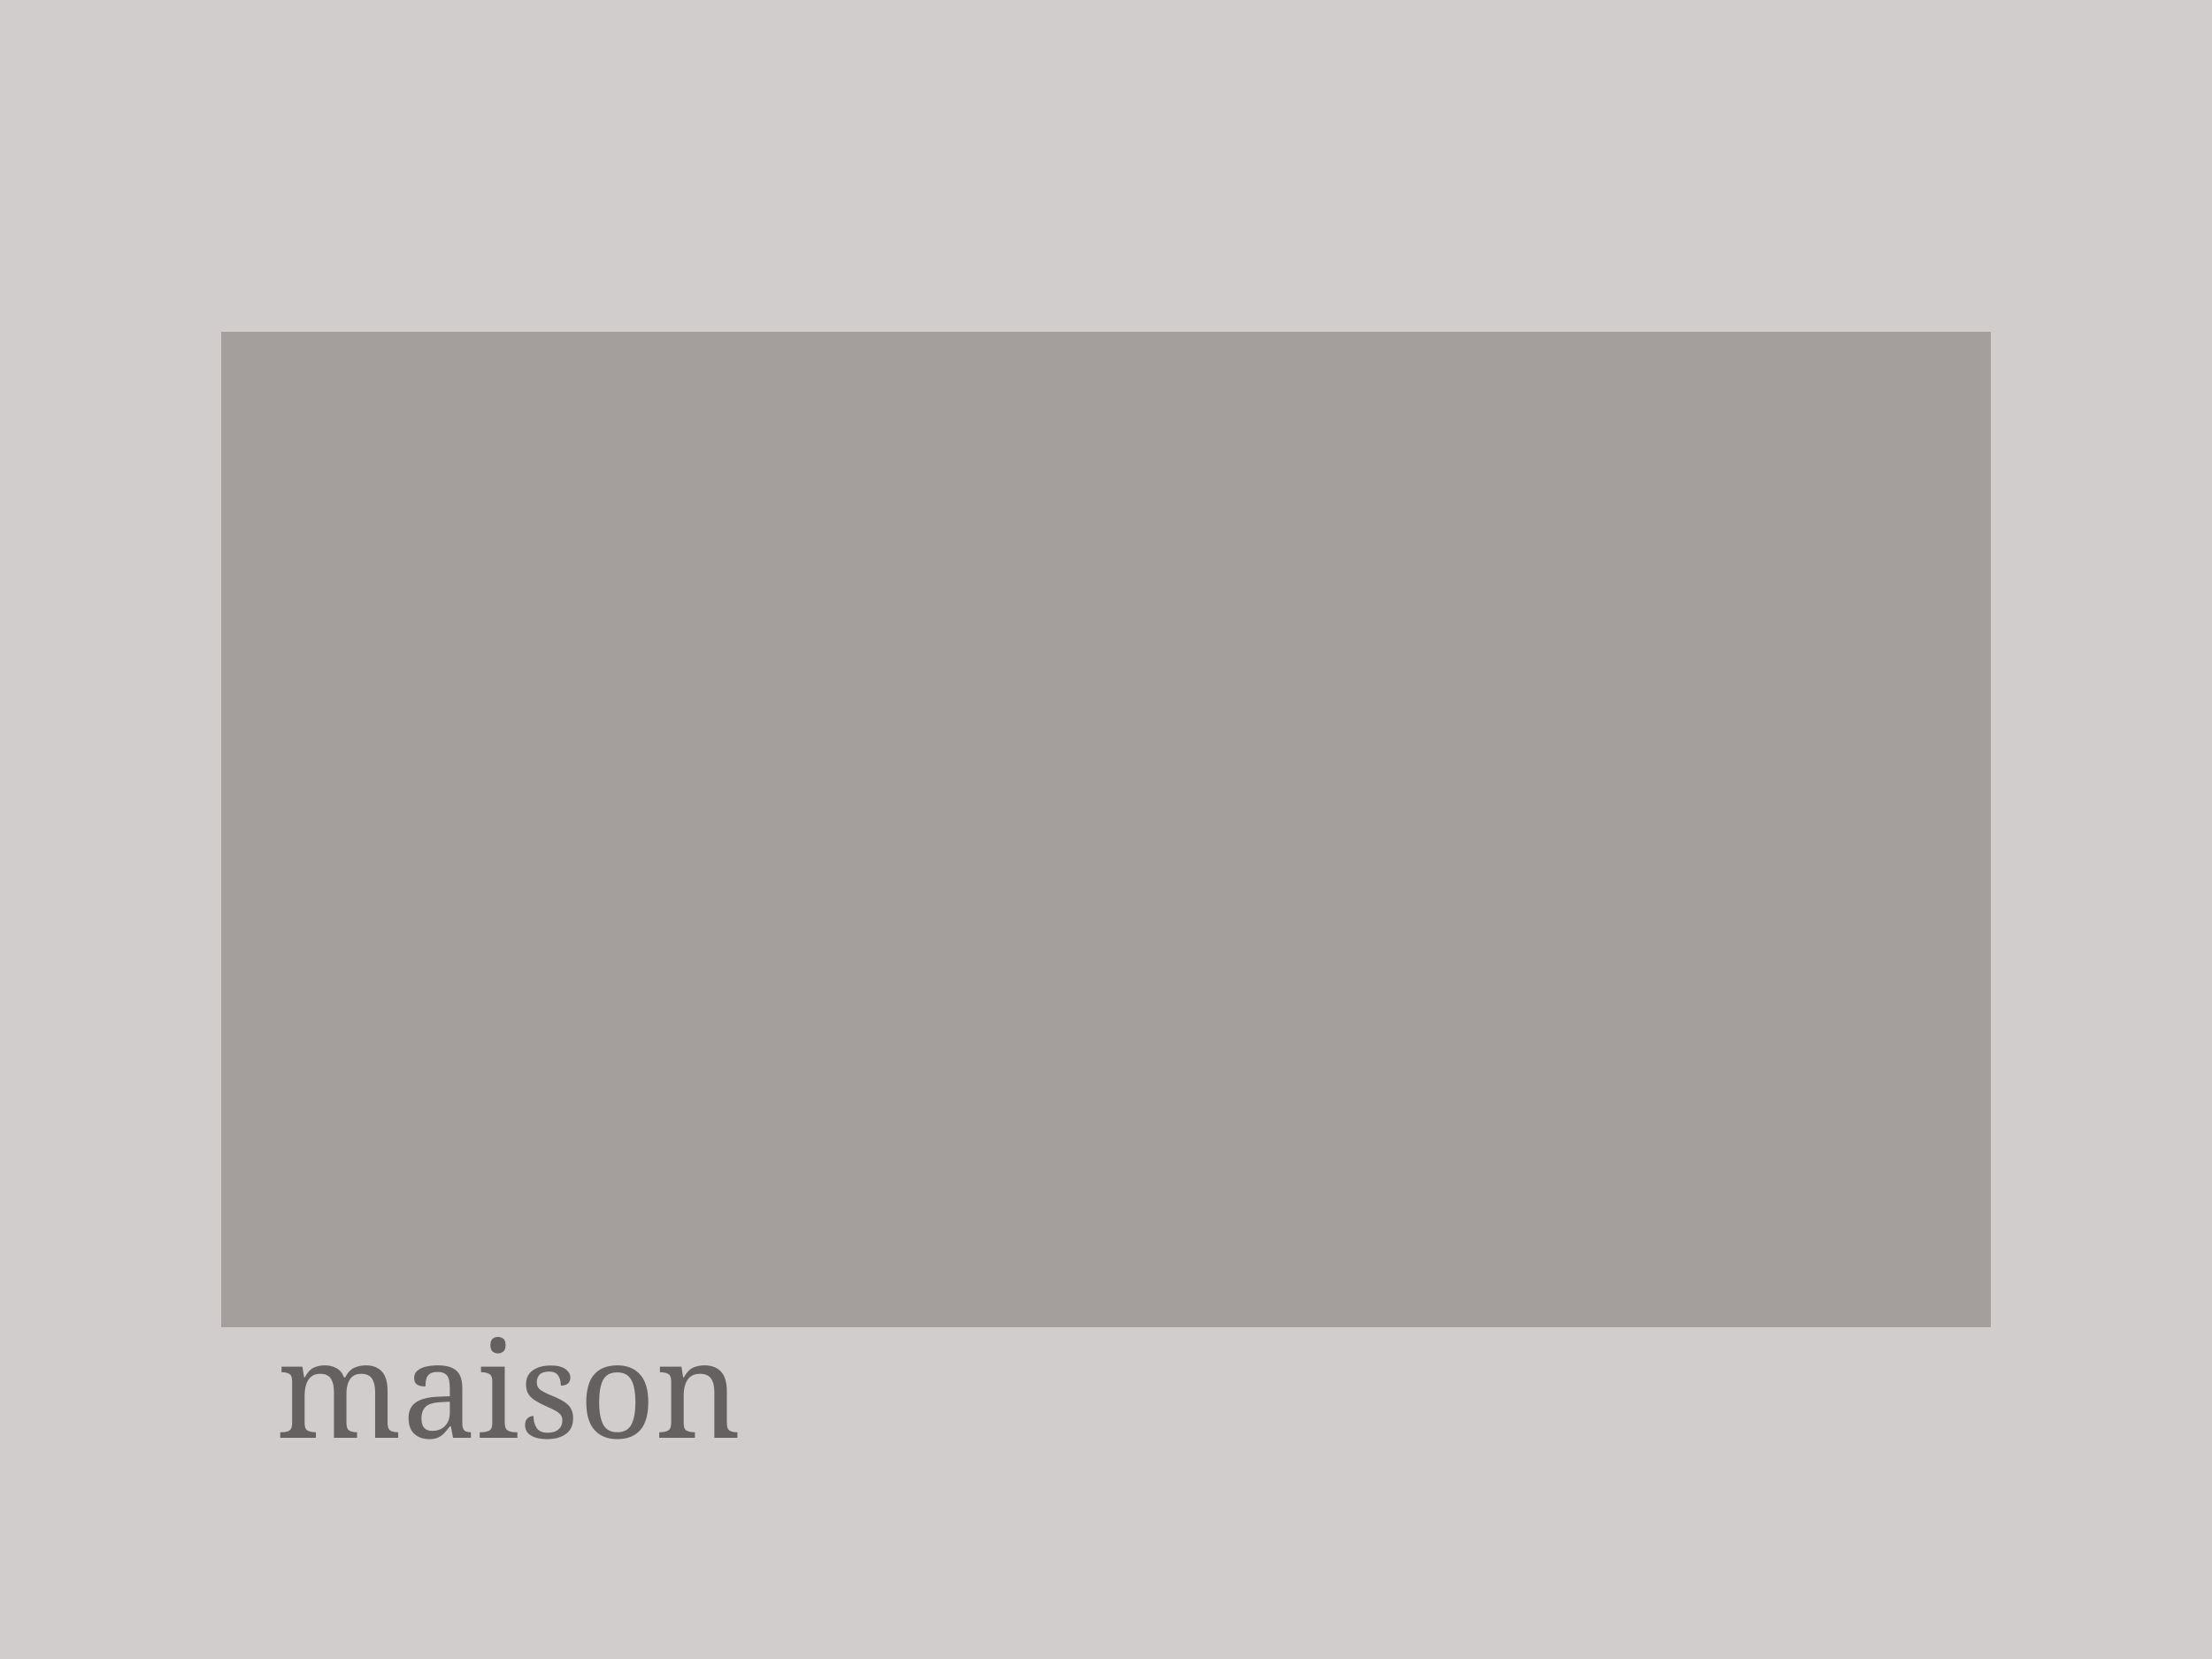
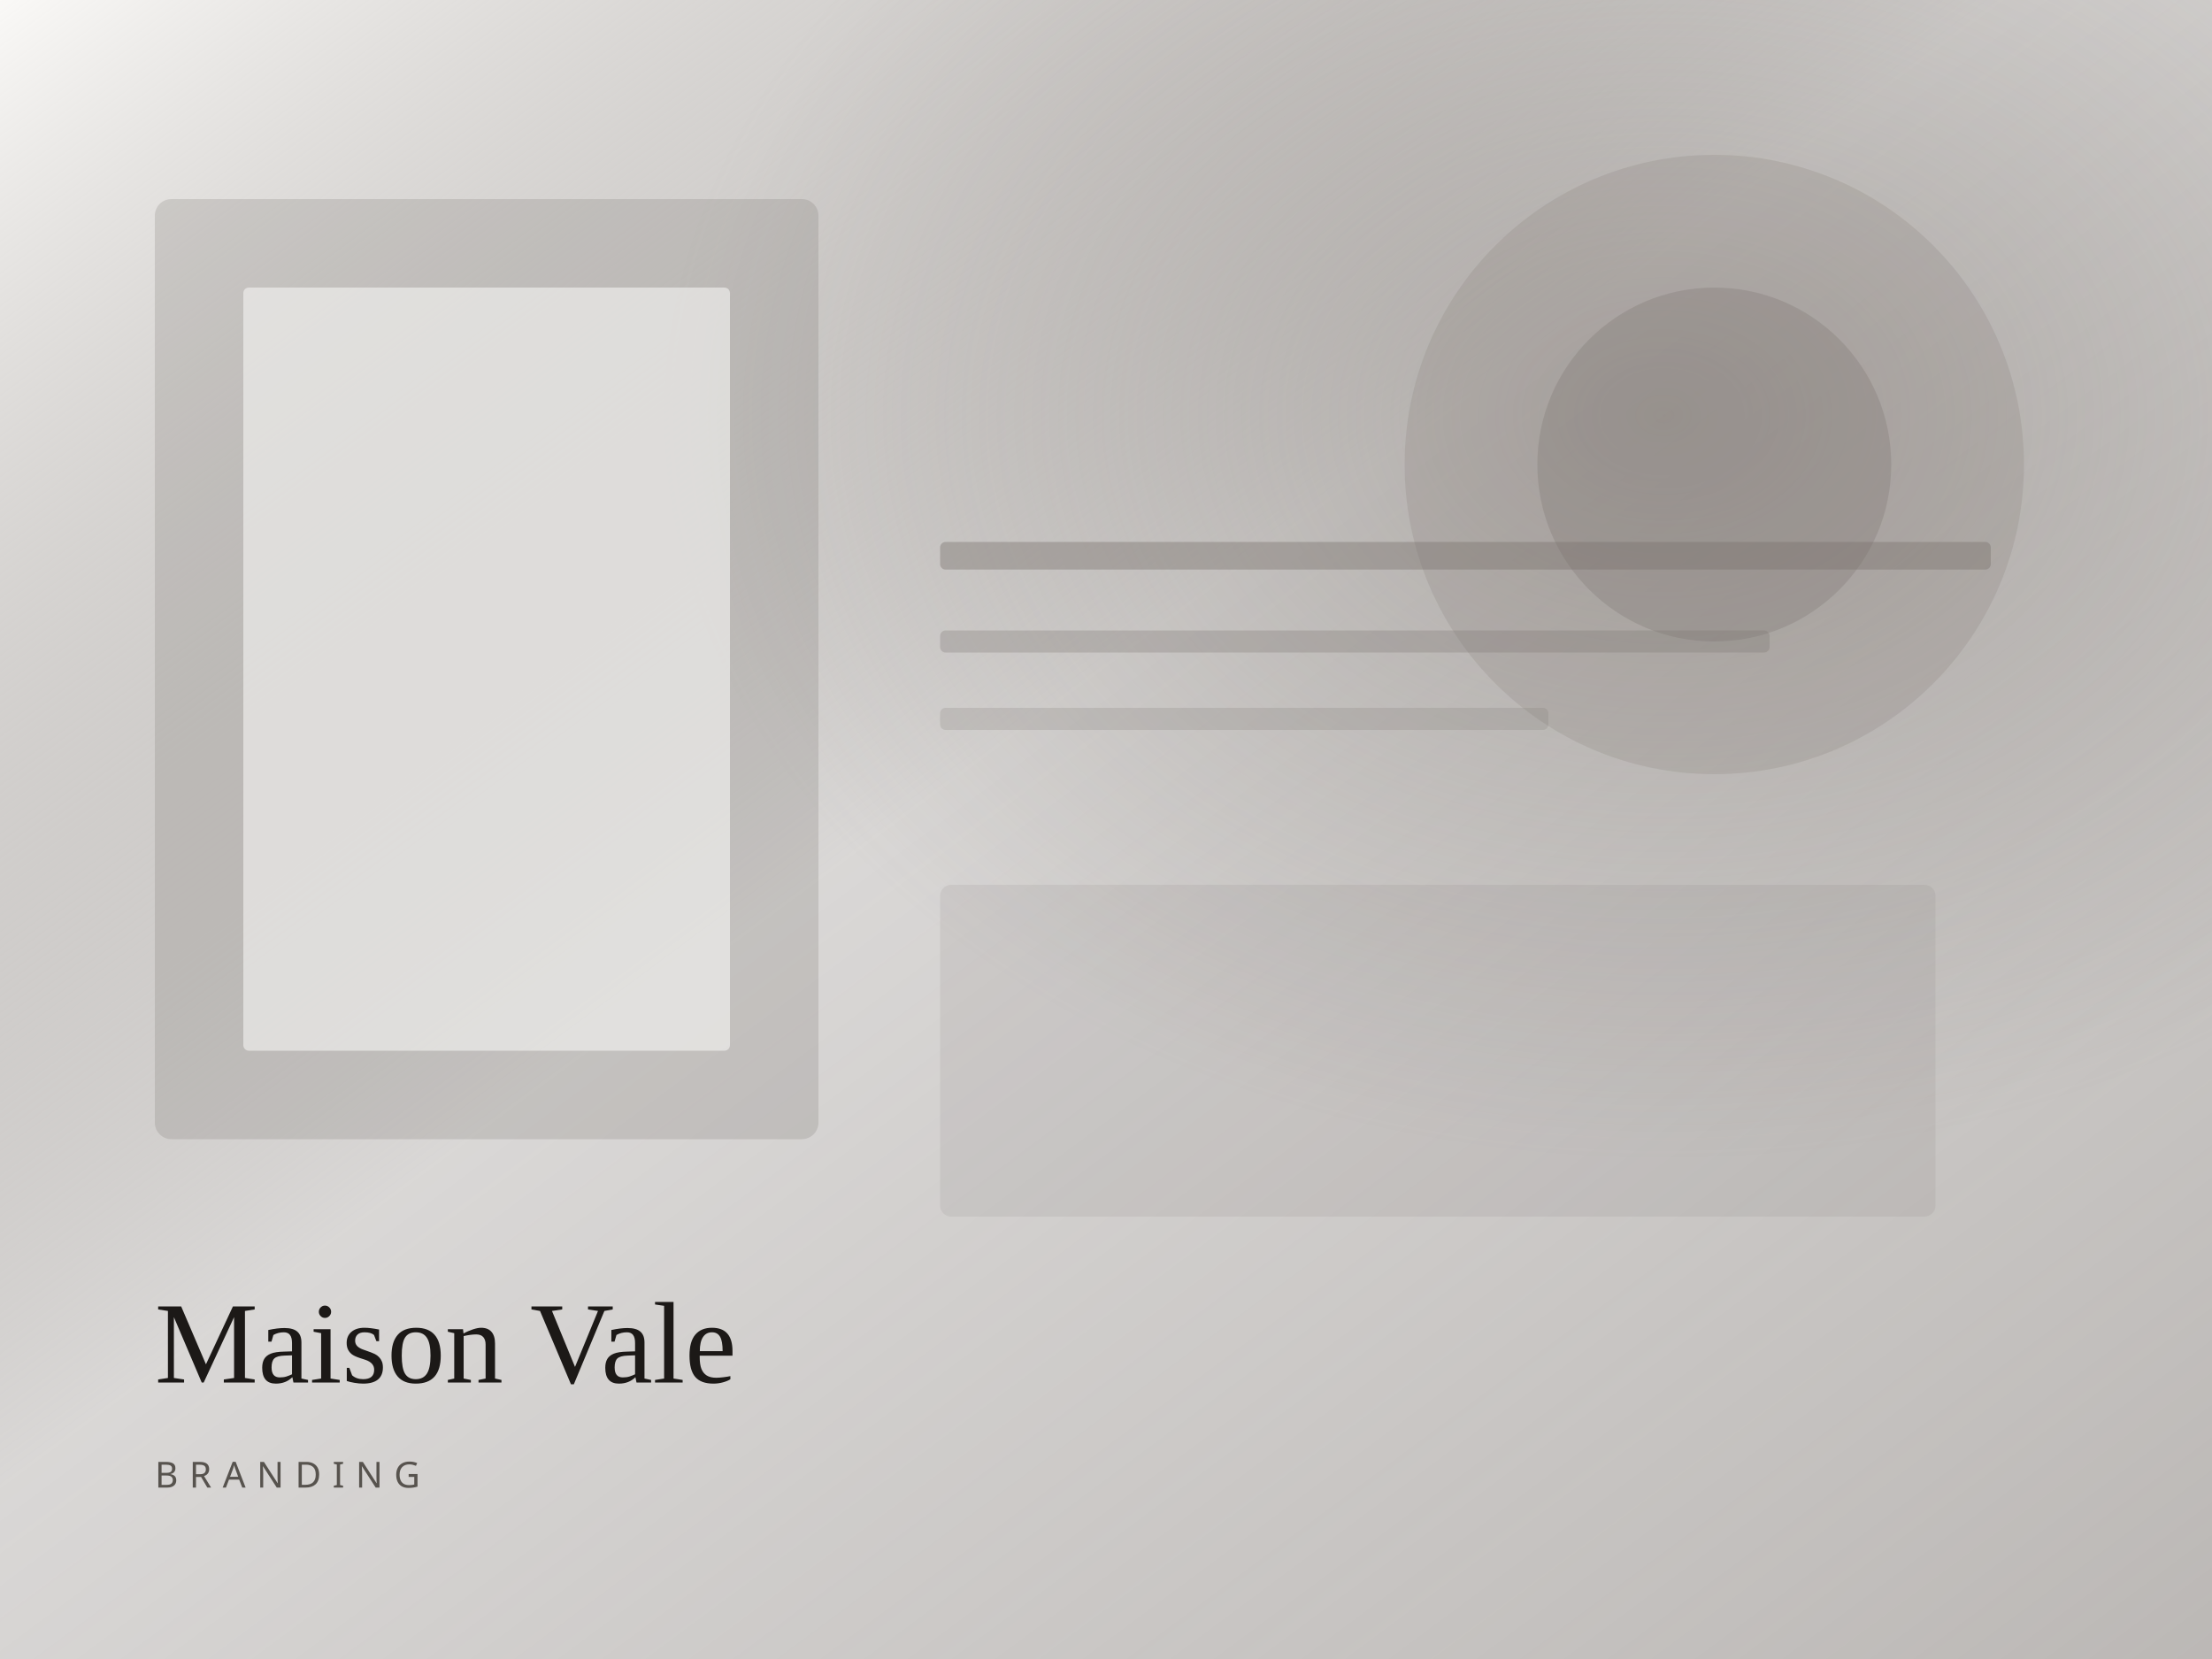
- <svg xmlns="http://www.w3.org/2000/svg" viewBox="0 0 800 600">
-   <rect width="800" height="600" fill="#78716c" opacity="0.35" />
-   <rect x="80" y="120" width="640" height="360" fill="#78716c" opacity="0.5" />
-   <text x="100" y="520" font-family="Georgia,serif" font-size="48" fill="#1c1917" opacity="0.6">maison</text>
+ <svg xmlns="http://www.w3.org/2000/svg" viewBox="0 0 800 600" role="img" aria-label="Maison Vale">
+   <defs>
+     <linearGradient id="bg" x1="0%" y1="0%" x2="100%" y2="100%">
+       <stop offset="0%" stop-color="#faf9f7" />
+       <stop offset="45%" stop-color="#78716c" stop-opacity="0.28" />
+       <stop offset="100%" stop-color="#78716c" stop-opacity="0.5" />
+     </linearGradient>
+     <radialGradient id="glow" cx="75%" cy="25%" r="45%">
+       <stop offset="0%" stop-color="#78716c" stop-opacity="0.45" />
+       <stop offset="100%" stop-color="#78716c" stop-opacity="0" />
+     </radialGradient>
+   </defs>
+   <rect width="800" height="600" fill="url(#bg)" />
+   <rect width="800" height="600" fill="url(#glow)" />
+   <rect x="56" y="72" width="240" height="340" rx="6" fill="#78716c" opacity="0.22" />
+   <rect x="88" y="104" width="176" height="276" rx="2" fill="#faf9f7" opacity="0.55" />
+   <circle cx="620" cy="168" r="112" fill="#78716c" opacity="0.18" />
+   <circle cx="620" cy="168" r="64" fill="#78716c" opacity="0.28" />
+   <rect x="340" y="196" width="380" height="10" rx="2" fill="#78716c" opacity="0.4" />
+   <rect x="340" y="228" width="300" height="8" rx="2" fill="#78716c" opacity="0.28" />
+   <rect x="340" y="256" width="220" height="8" rx="2" fill="#78716c" opacity="0.2" />
+   <rect x="340" y="320" width="360" height="120" rx="4" fill="#78716c" opacity="0.12" />
+   <text x="56" y="500" font-family="Georgia, 'Times New Roman', serif" font-size="42" fill="#1c1917">Maison Vale</text>
+   <text x="56" y="538" font-family="system-ui, sans-serif" font-size="13" fill="#57534e" letter-spacing="4">BRANDING</text>
</svg>
